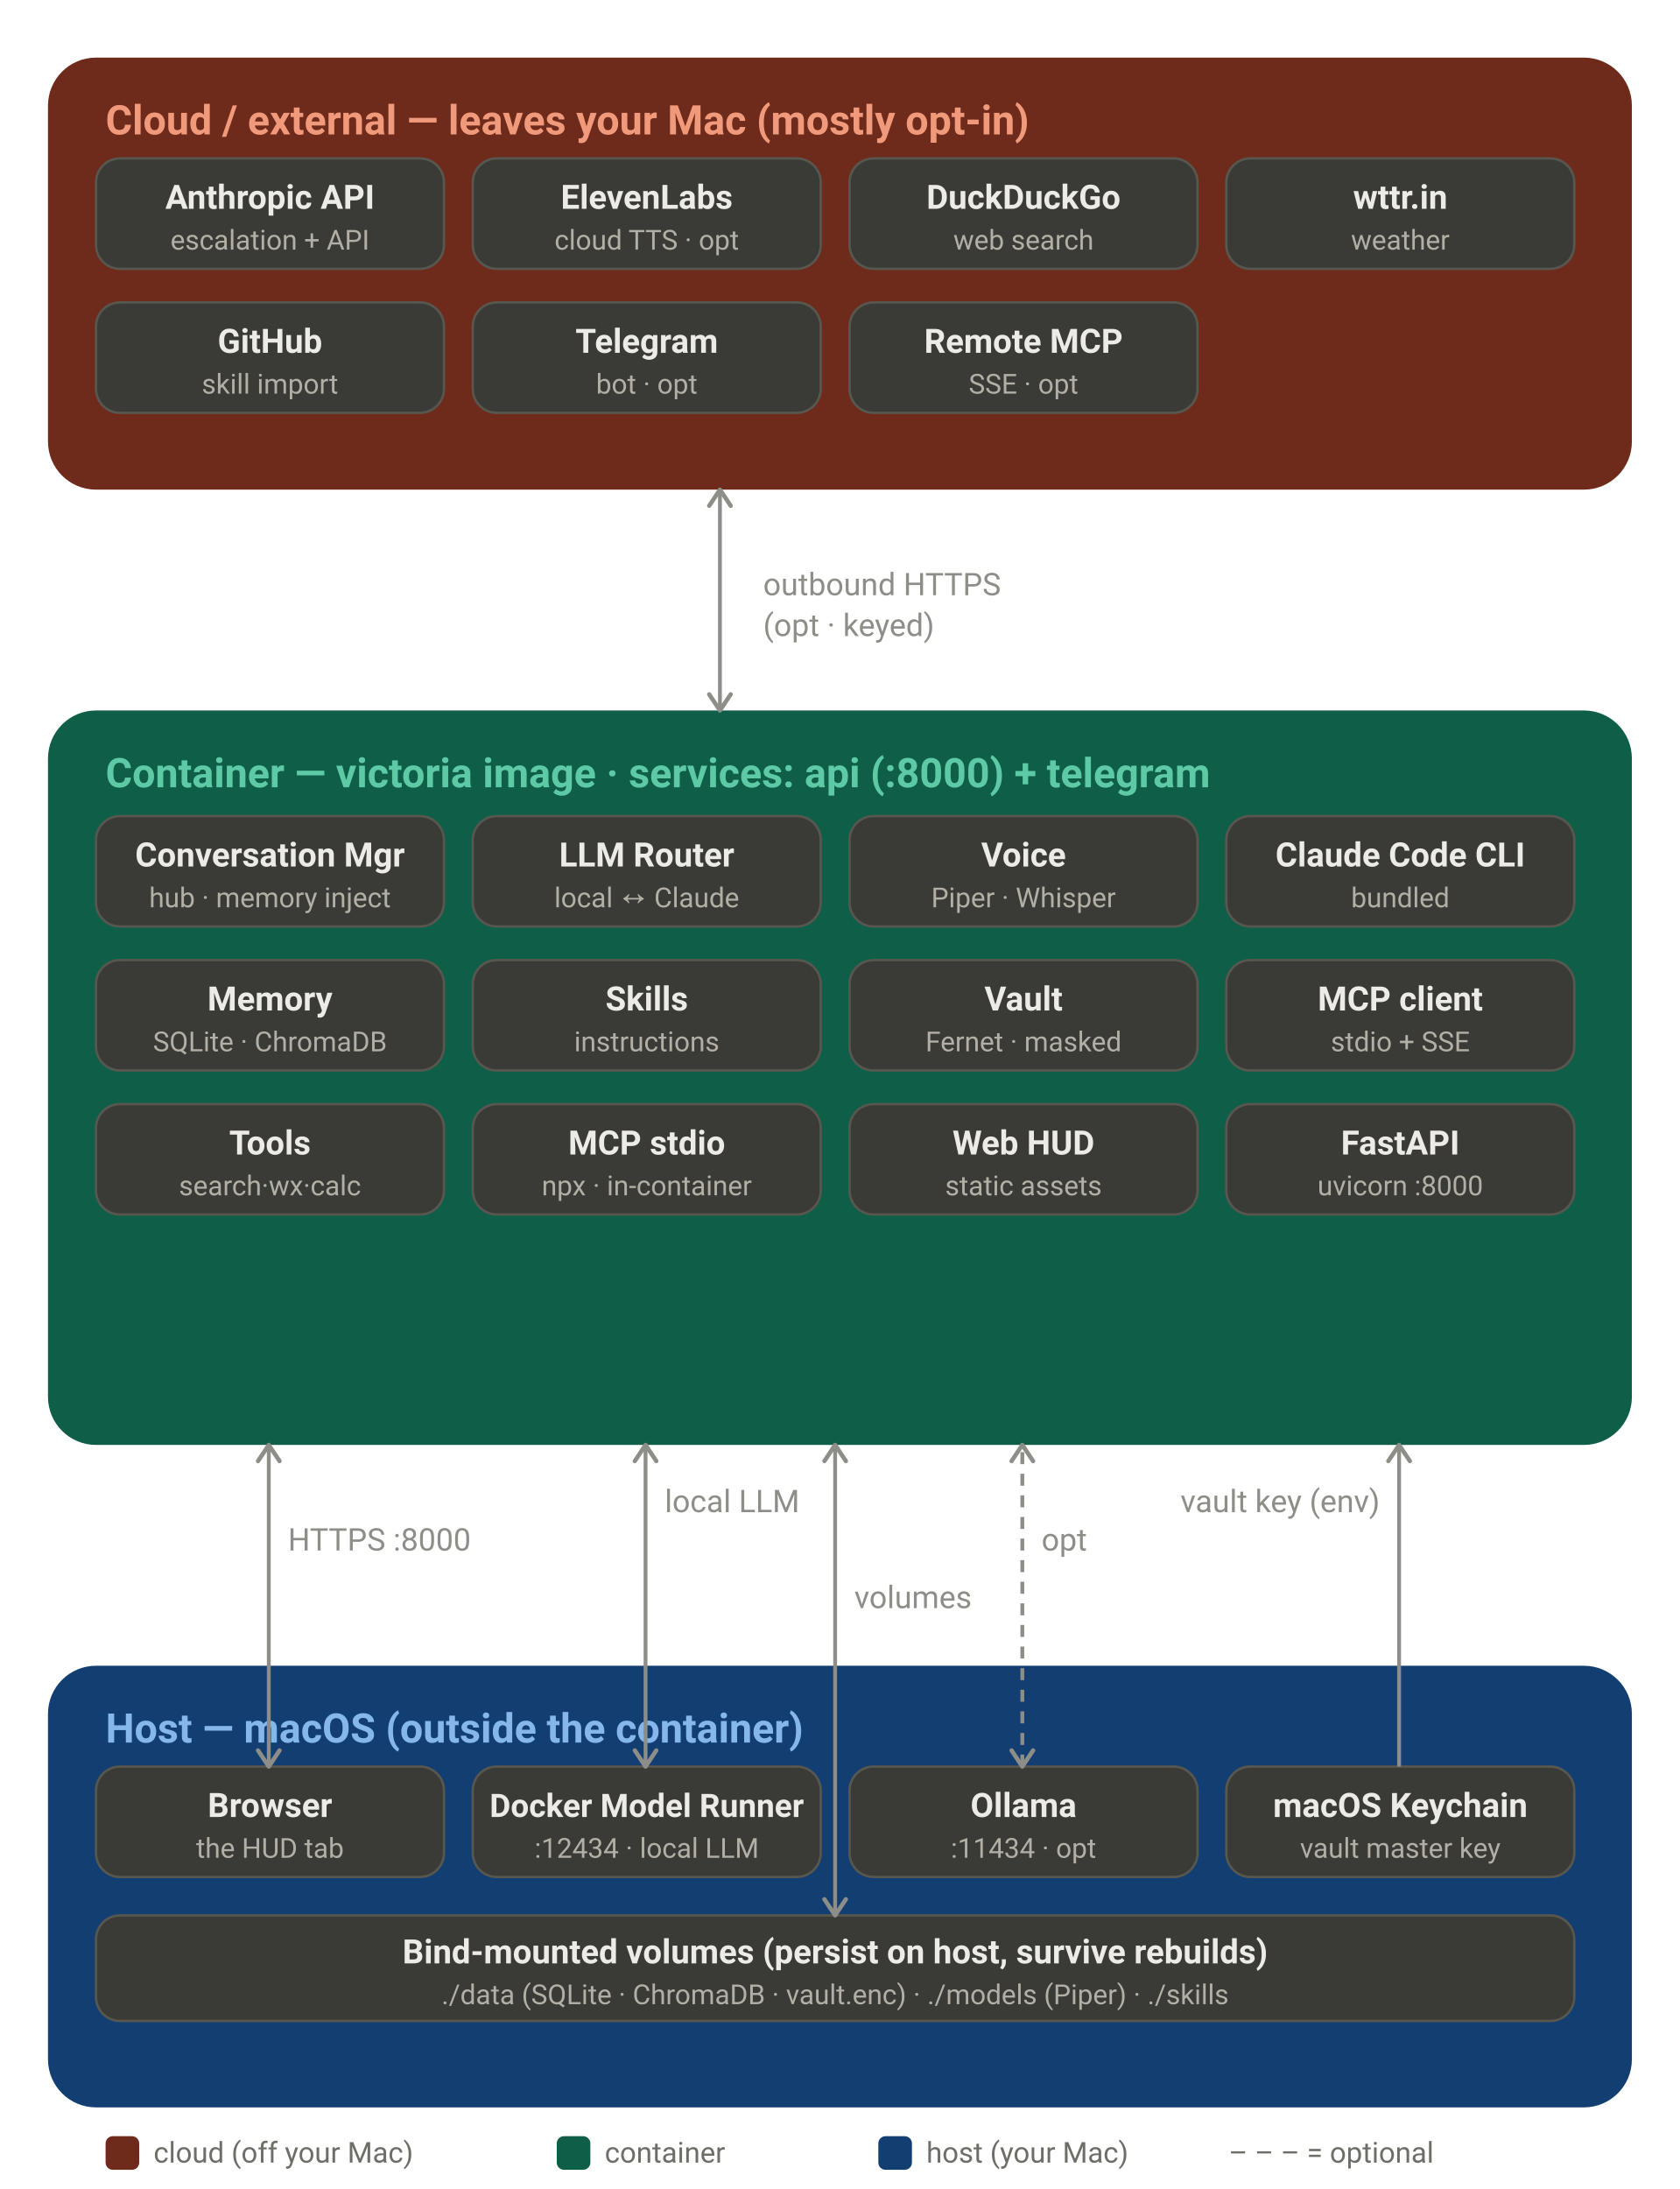
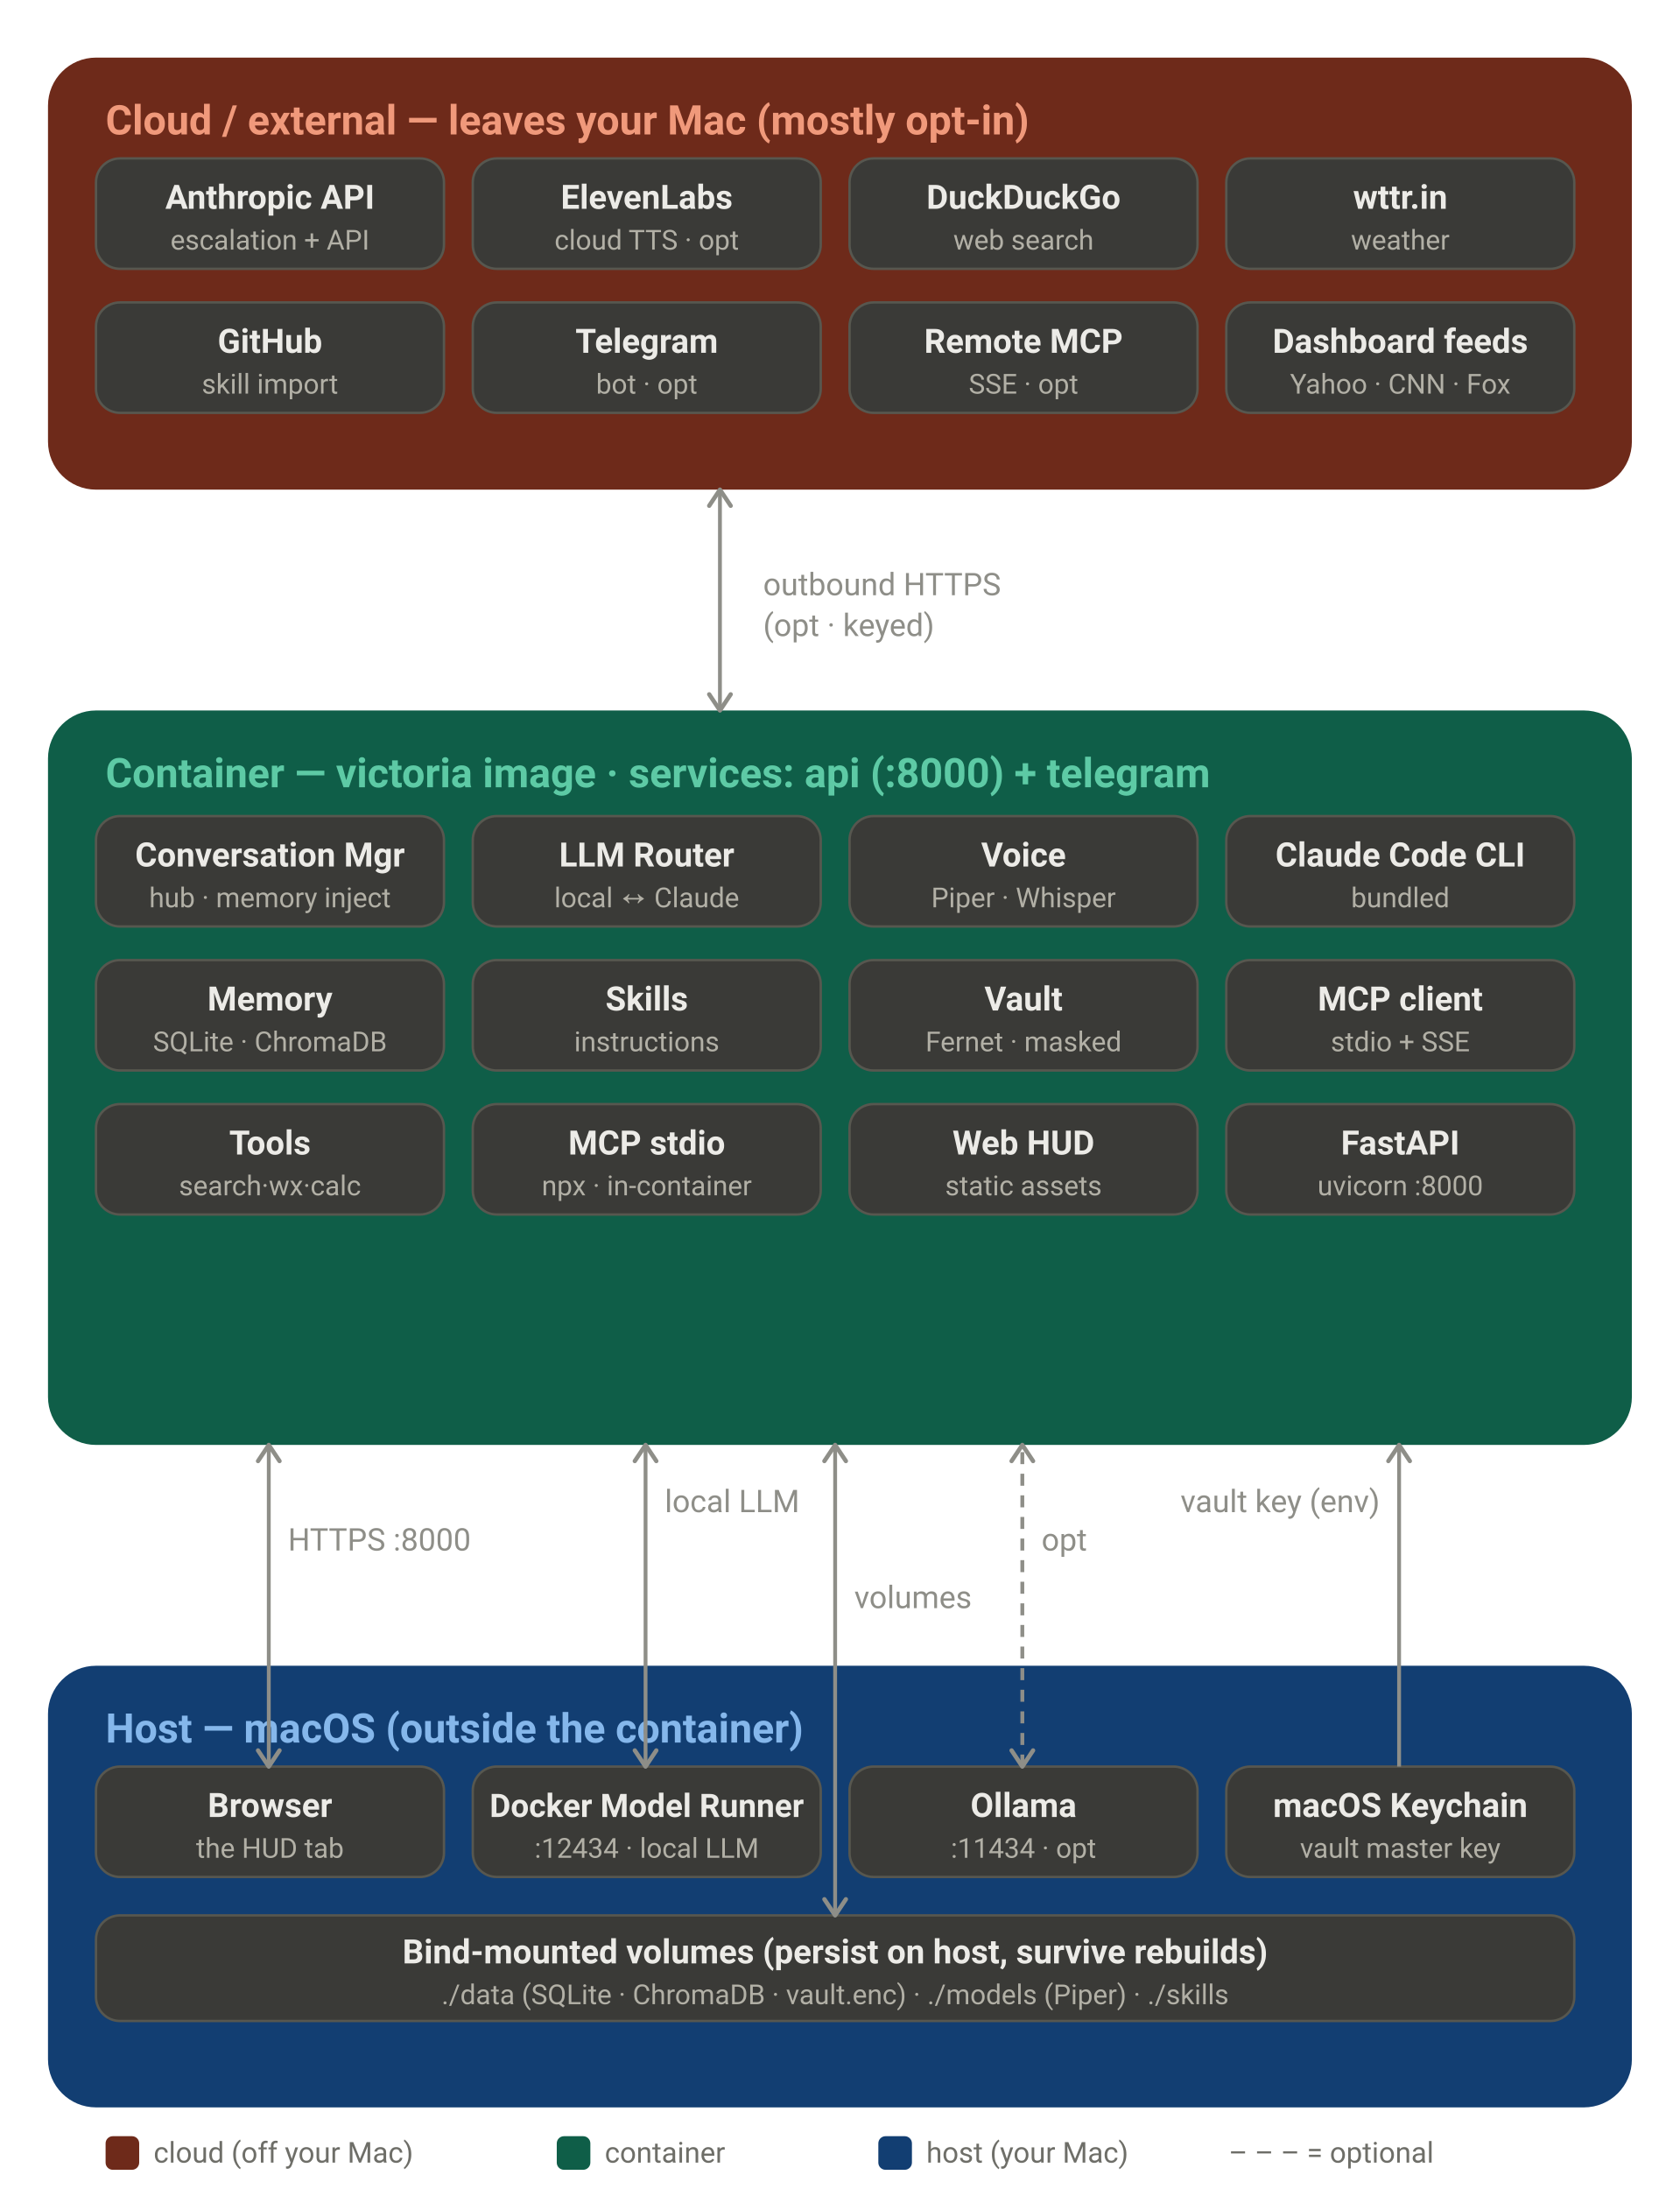
<svg xmlns="http://www.w3.org/2000/svg" viewBox="0 0 700 912" role="img" font-family="-apple-system, BlinkMacSystemFont, 'Segoe UI', Roboto, Helvetica, Arial, sans-serif">
  <defs>
    <marker id="ah" viewBox="0 0 10 10" refX="8" refY="5" markerWidth="7" markerHeight="7" orient="auto-start-reverse">
      <path d="M2 1L8 5L2 9" fill="none" stroke="context-stroke" stroke-width="1.6" stroke-linecap="round" stroke-linejoin="round" />
    </marker>
  </defs>
  <rect x="20" y="24" width="660" height="180" rx="20" fill="#6E2A1A" />
  <text x="44" y="56" fill="#F0997B" font-size="17" font-weight="600">Cloud / external — leaves your Mac (mostly opt-in)</text>
  <g>
    <rect x="40" y="66" width="145" height="46" rx="10" fill="#3A3A37" stroke="#57574F" stroke-width="1" />
    <text x="112.5" y="87" fill="#ECEBE7" font-size="14" font-weight="600" text-anchor="middle">Anthropic API</text>
    <text x="112.5" y="104" fill="#B2B0A6" font-size="11.5" text-anchor="middle">escalation + API</text>
    <rect x="197" y="66" width="145" height="46" rx="10" fill="#3A3A37" stroke="#57574F" stroke-width="1" />
    <text x="269.5" y="87" fill="#ECEBE7" font-size="14" font-weight="600" text-anchor="middle">ElevenLabs</text>
    <text x="269.5" y="104" fill="#B2B0A6" font-size="11.5" text-anchor="middle">cloud TTS · opt</text>
    <rect x="354" y="66" width="145" height="46" rx="10" fill="#3A3A37" stroke="#57574F" stroke-width="1" />
    <text x="426.5" y="87" fill="#ECEBE7" font-size="14" font-weight="600" text-anchor="middle">DuckDuckGo</text>
    <text x="426.5" y="104" fill="#B2B0A6" font-size="11.5" text-anchor="middle">web search</text>
    <rect x="511" y="66" width="145" height="46" rx="10" fill="#3A3A37" stroke="#57574F" stroke-width="1" />
    <text x="583.5" y="87" fill="#ECEBE7" font-size="14" font-weight="600" text-anchor="middle">wttr.in</text>
    <text x="583.5" y="104" fill="#B2B0A6" font-size="11.5" text-anchor="middle">weather</text>
    <rect x="40" y="126" width="145" height="46" rx="10" fill="#3A3A37" stroke="#57574F" stroke-width="1" />
    <text x="112.5" y="147" fill="#ECEBE7" font-size="14" font-weight="600" text-anchor="middle">GitHub</text>
    <text x="112.5" y="164" fill="#B2B0A6" font-size="11.5" text-anchor="middle">skill import</text>
    <rect x="197" y="126" width="145" height="46" rx="10" fill="#3A3A37" stroke="#57574F" stroke-width="1" />
    <text x="269.5" y="147" fill="#ECEBE7" font-size="14" font-weight="600" text-anchor="middle">Telegram</text>
    <text x="269.5" y="164" fill="#B2B0A6" font-size="11.5" text-anchor="middle">bot · opt</text>
    <rect x="354" y="126" width="145" height="46" rx="10" fill="#3A3A37" stroke="#57574F" stroke-width="1" />
    <text x="426.5" y="147" fill="#ECEBE7" font-size="14" font-weight="600" text-anchor="middle">Remote MCP</text>
    <text x="426.5" y="164" fill="#B2B0A6" font-size="11.5" text-anchor="middle">SSE · opt</text>
+     <rect x="511" y="126" width="145" height="46" rx="10" fill="#3A3A37" stroke="#57574F" stroke-width="1" />
+     <text x="583.5" y="147" fill="#ECEBE7" font-size="14" font-weight="600" text-anchor="middle">Dashboard feeds</text>
+     <text x="583.5" y="164" fill="#B2B0A6" font-size="11.5" text-anchor="middle">Yahoo · CNN · Fox</text>
  </g>
  <rect x="20" y="296" width="660" height="306" rx="20" fill="#0F5E48" />
  <text x="44" y="328" fill="#5DCAA5" font-size="17" font-weight="600">Container — victoria image · services: api (:8000) + telegram</text>
  <g>
    <rect x="40" y="340" width="145" height="46" rx="10" fill="#3A3A37" stroke="#57574F" stroke-width="1" />
    <text x="112.5" y="361" fill="#ECEBE7" font-size="14" font-weight="600" text-anchor="middle">Conversation Mgr</text>
    <text x="112.5" y="378" fill="#B2B0A6" font-size="11.5" text-anchor="middle">hub · memory inject</text>
    <rect x="197" y="340" width="145" height="46" rx="10" fill="#3A3A37" stroke="#57574F" stroke-width="1" />
    <text x="269.5" y="361" fill="#ECEBE7" font-size="14" font-weight="600" text-anchor="middle">LLM Router</text>
    <text x="269.5" y="378" fill="#B2B0A6" font-size="11.5" text-anchor="middle">local ↔ Claude</text>
    <rect x="354" y="340" width="145" height="46" rx="10" fill="#3A3A37" stroke="#57574F" stroke-width="1" />
    <text x="426.5" y="361" fill="#ECEBE7" font-size="14" font-weight="600" text-anchor="middle">Voice</text>
    <text x="426.5" y="378" fill="#B2B0A6" font-size="11.5" text-anchor="middle">Piper · Whisper</text>
    <rect x="511" y="340" width="145" height="46" rx="10" fill="#3A3A37" stroke="#57574F" stroke-width="1" />
    <text x="583.5" y="361" fill="#ECEBE7" font-size="14" font-weight="600" text-anchor="middle">Claude Code CLI</text>
    <text x="583.5" y="378" fill="#B2B0A6" font-size="11.5" text-anchor="middle">bundled</text>
    <rect x="40" y="400" width="145" height="46" rx="10" fill="#3A3A37" stroke="#57574F" stroke-width="1" />
    <text x="112.5" y="421" fill="#ECEBE7" font-size="14" font-weight="600" text-anchor="middle">Memory</text>
    <text x="112.5" y="438" fill="#B2B0A6" font-size="11.5" text-anchor="middle">SQLite · ChromaDB</text>
    <rect x="197" y="400" width="145" height="46" rx="10" fill="#3A3A37" stroke="#57574F" stroke-width="1" />
    <text x="269.5" y="421" fill="#ECEBE7" font-size="14" font-weight="600" text-anchor="middle">Skills</text>
    <text x="269.5" y="438" fill="#B2B0A6" font-size="11.5" text-anchor="middle">instructions</text>
    <rect x="354" y="400" width="145" height="46" rx="10" fill="#3A3A37" stroke="#57574F" stroke-width="1" />
    <text x="426.5" y="421" fill="#ECEBE7" font-size="14" font-weight="600" text-anchor="middle">Vault</text>
    <text x="426.5" y="438" fill="#B2B0A6" font-size="11.5" text-anchor="middle">Fernet · masked</text>
    <rect x="511" y="400" width="145" height="46" rx="10" fill="#3A3A37" stroke="#57574F" stroke-width="1" />
    <text x="583.5" y="421" fill="#ECEBE7" font-size="14" font-weight="600" text-anchor="middle">MCP client</text>
    <text x="583.5" y="438" fill="#B2B0A6" font-size="11.5" text-anchor="middle">stdio + SSE</text>
    <rect x="40" y="460" width="145" height="46" rx="10" fill="#3A3A37" stroke="#57574F" stroke-width="1" />
    <text x="112.5" y="481" fill="#ECEBE7" font-size="14" font-weight="600" text-anchor="middle">Tools</text>
    <text x="112.5" y="498" fill="#B2B0A6" font-size="11.5" text-anchor="middle">search·wx·calc</text>
    <rect x="197" y="460" width="145" height="46" rx="10" fill="#3A3A37" stroke="#57574F" stroke-width="1" />
    <text x="269.5" y="481" fill="#ECEBE7" font-size="14" font-weight="600" text-anchor="middle">MCP stdio</text>
    <text x="269.5" y="498" fill="#B2B0A6" font-size="11.5" text-anchor="middle">npx · in-container</text>
    <rect x="354" y="460" width="145" height="46" rx="10" fill="#3A3A37" stroke="#57574F" stroke-width="1" />
    <text x="426.5" y="481" fill="#ECEBE7" font-size="14" font-weight="600" text-anchor="middle">Web HUD</text>
    <text x="426.5" y="498" fill="#B2B0A6" font-size="11.5" text-anchor="middle">static assets</text>
    <rect x="511" y="460" width="145" height="46" rx="10" fill="#3A3A37" stroke="#57574F" stroke-width="1" />
    <text x="583.5" y="481" fill="#ECEBE7" font-size="14" font-weight="600" text-anchor="middle">FastAPI</text>
    <text x="583.5" y="498" fill="#B2B0A6" font-size="11.5" text-anchor="middle">uvicorn :8000</text>
  </g>
  <rect x="20" y="694" width="660" height="184" rx="20" fill="#123E72" />
  <text x="44" y="726" fill="#85B7EB" font-size="17" font-weight="600">Host — macOS (outside the container)</text>
  <g>
    <rect x="40" y="736" width="145" height="46" rx="10" fill="#3A3A37" stroke="#57574F" stroke-width="1" />
    <text x="112.5" y="757" fill="#ECEBE7" font-size="14" font-weight="600" text-anchor="middle">Browser</text>
    <text x="112.5" y="774" fill="#B2B0A6" font-size="11.5" text-anchor="middle">the HUD tab</text>
    <rect x="197" y="736" width="145" height="46" rx="10" fill="#3A3A37" stroke="#57574F" stroke-width="1" />
    <text x="269.5" y="757" fill="#ECEBE7" font-size="13.5" font-weight="600" text-anchor="middle">Docker Model Runner</text>
    <text x="269.5" y="774" fill="#B2B0A6" font-size="11.5" text-anchor="middle">:12434 · local LLM</text>
    <rect x="354" y="736" width="145" height="46" rx="10" fill="#3A3A37" stroke="#57574F" stroke-width="1" />
    <text x="426.5" y="757" fill="#ECEBE7" font-size="14" font-weight="600" text-anchor="middle">Ollama</text>
    <text x="426.5" y="774" fill="#B2B0A6" font-size="11.5" text-anchor="middle">:11434 · opt</text>
    <rect x="511" y="736" width="145" height="46" rx="10" fill="#3A3A37" stroke="#57574F" stroke-width="1" />
    <text x="583.5" y="757" fill="#ECEBE7" font-size="14" font-weight="600" text-anchor="middle">macOS Keychain</text>
    <text x="583.5" y="774" fill="#B2B0A6" font-size="11.5" text-anchor="middle">vault master key</text>
    <rect x="40" y="798" width="616" height="44" rx="10" fill="#3A3A37" stroke="#57574F" stroke-width="1" />
    <text x="348" y="818" fill="#ECEBE7" font-size="14" font-weight="600" text-anchor="middle">Bind-mounted volumes (persist on host, survive rebuilds)</text>
    <text x="348" y="835" fill="#B2B0A6" font-size="11.5" text-anchor="middle">./data (SQLite · ChromaDB · vault.enc) · ./models (Piper) · ./skills</text>
  </g>
  <line x1="300" y1="296" x2="300" y2="204" stroke="#8E8E88" stroke-width="1.6" marker-start="url(#ah)" marker-end="url(#ah)" />
  <text x="318" y="248" fill="#8E8E88" font-size="13">outbound HTTPS</text>
  <text x="318" y="265" fill="#8E8E88" font-size="13">(opt · keyed)</text>
  <line x1="112" y1="736" x2="112" y2="602" stroke="#8E8E88" stroke-width="1.6" marker-start="url(#ah)" marker-end="url(#ah)" />
  <text x="120" y="646" fill="#8E8E88" font-size="13">HTTPS :8000</text>
  <line x1="269" y1="736" x2="269" y2="602" stroke="#8E8E88" stroke-width="1.6" marker-start="url(#ah)" marker-end="url(#ah)" />
  <text x="277" y="630" fill="#8E8E88" font-size="13">local LLM</text>
  <line x1="426" y1="736" x2="426" y2="602" stroke="#8E8E88" stroke-width="1.6" stroke-dasharray="5 4" marker-start="url(#ah)" marker-end="url(#ah)" />
  <text x="434" y="646" fill="#8E8E88" font-size="13">opt</text>
  <line x1="583" y1="736" x2="583" y2="602" stroke="#8E8E88" stroke-width="1.6" marker-end="url(#ah)" />
  <text x="575" y="630" fill="#8E8E88" font-size="13" text-anchor="end">vault key (env)</text>
  <line x1="348" y1="798" x2="348" y2="602" stroke="#8E8E88" stroke-width="1.6" marker-start="url(#ah)" marker-end="url(#ah)" />
  <text x="356" y="670" fill="#8E8E88" font-size="13">volumes</text>
  <rect x="44" y="890" width="14" height="14" rx="3" fill="#6E2A1A" />
  <text x="64" y="901" fill="#6E6E68" font-size="12">cloud (off your Mac)</text>
  <rect x="232" y="890" width="14" height="14" rx="3" fill="#0F5E48" />
  <text x="252" y="901" fill="#6E6E68" font-size="12">container</text>
  <rect x="366" y="890" width="14" height="14" rx="3" fill="#123E72" />
  <text x="386" y="901" fill="#6E6E68" font-size="12">host (your Mac)</text>
  <text x="512" y="901" fill="#6E6E68" font-size="12">– – – = optional</text>
</svg>
